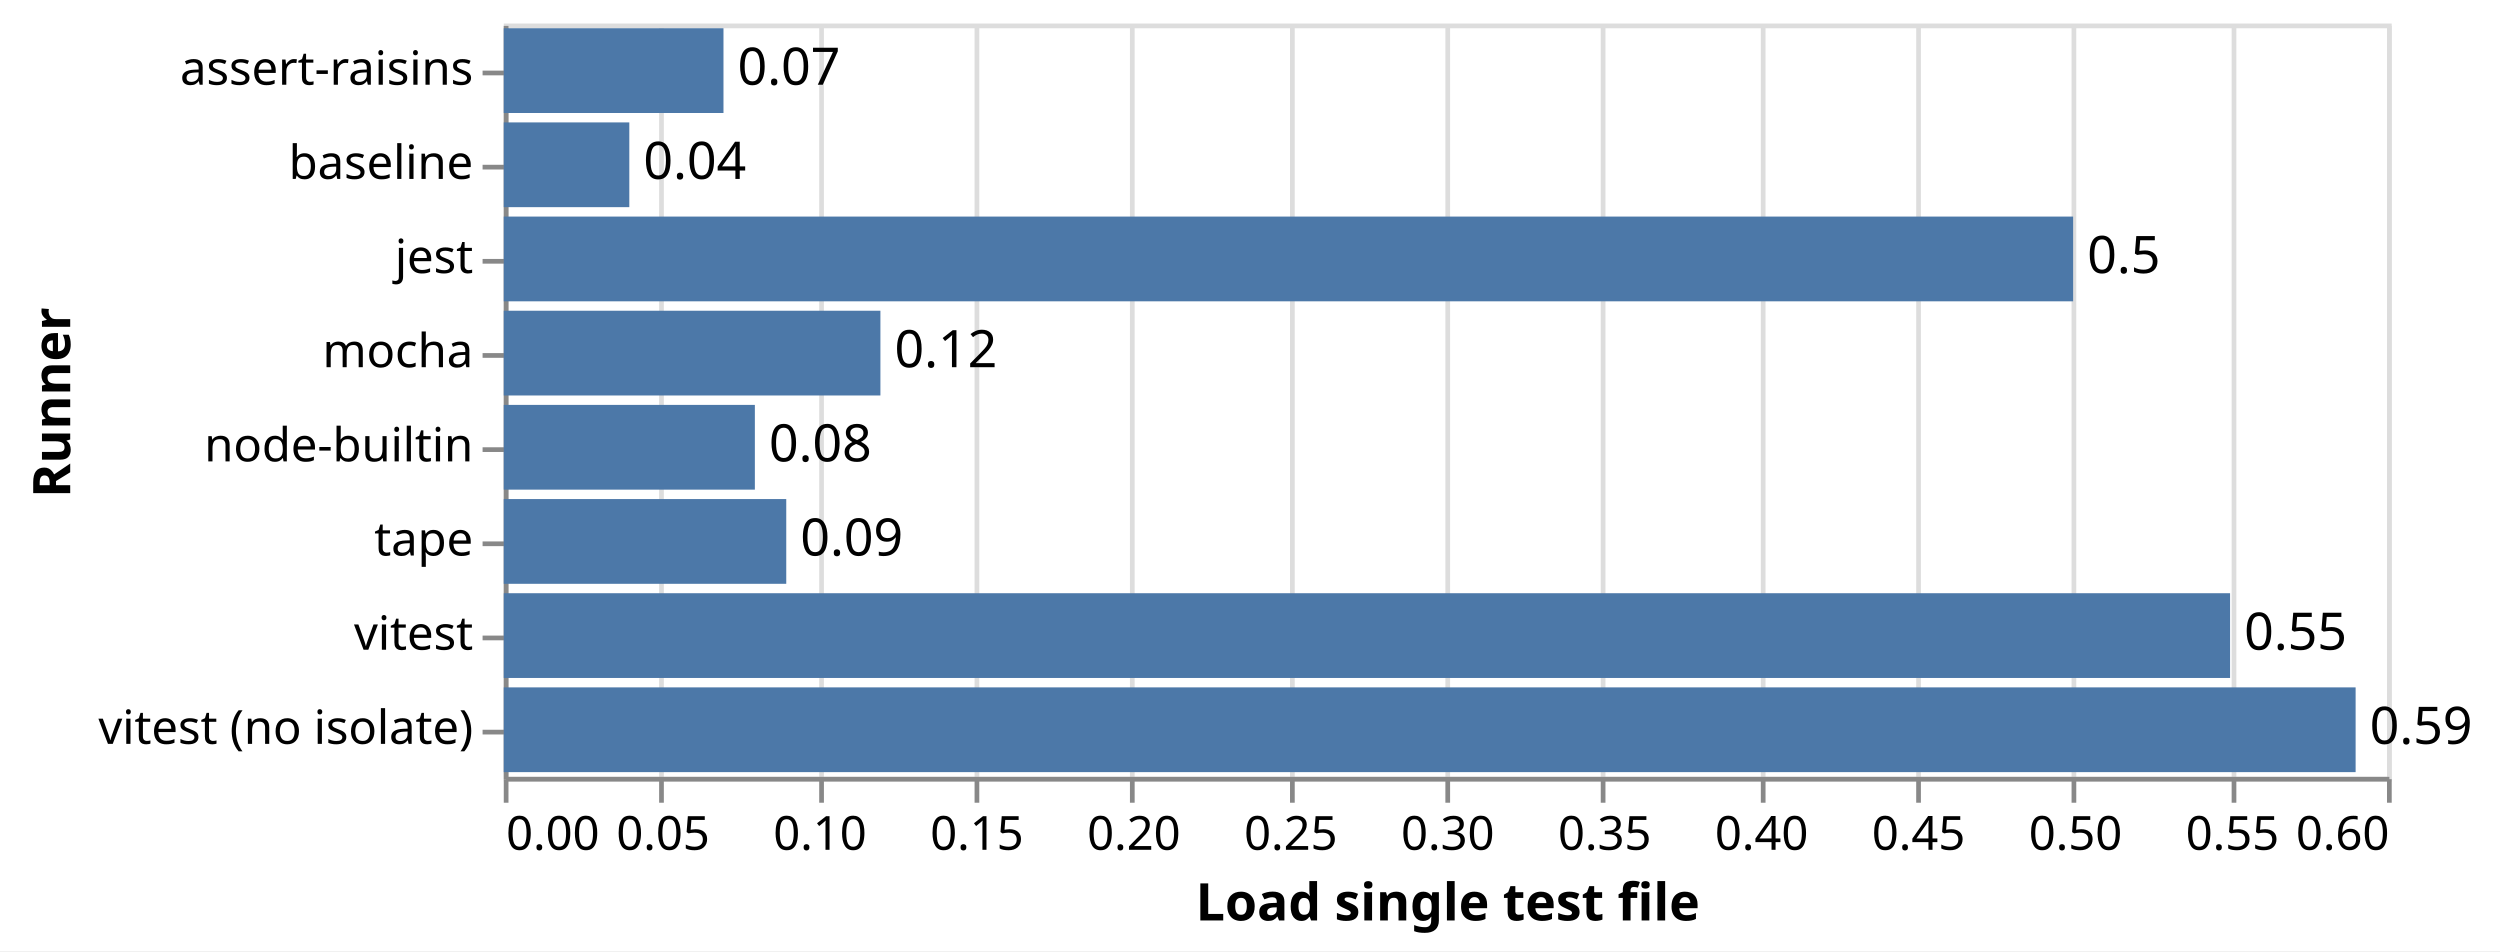
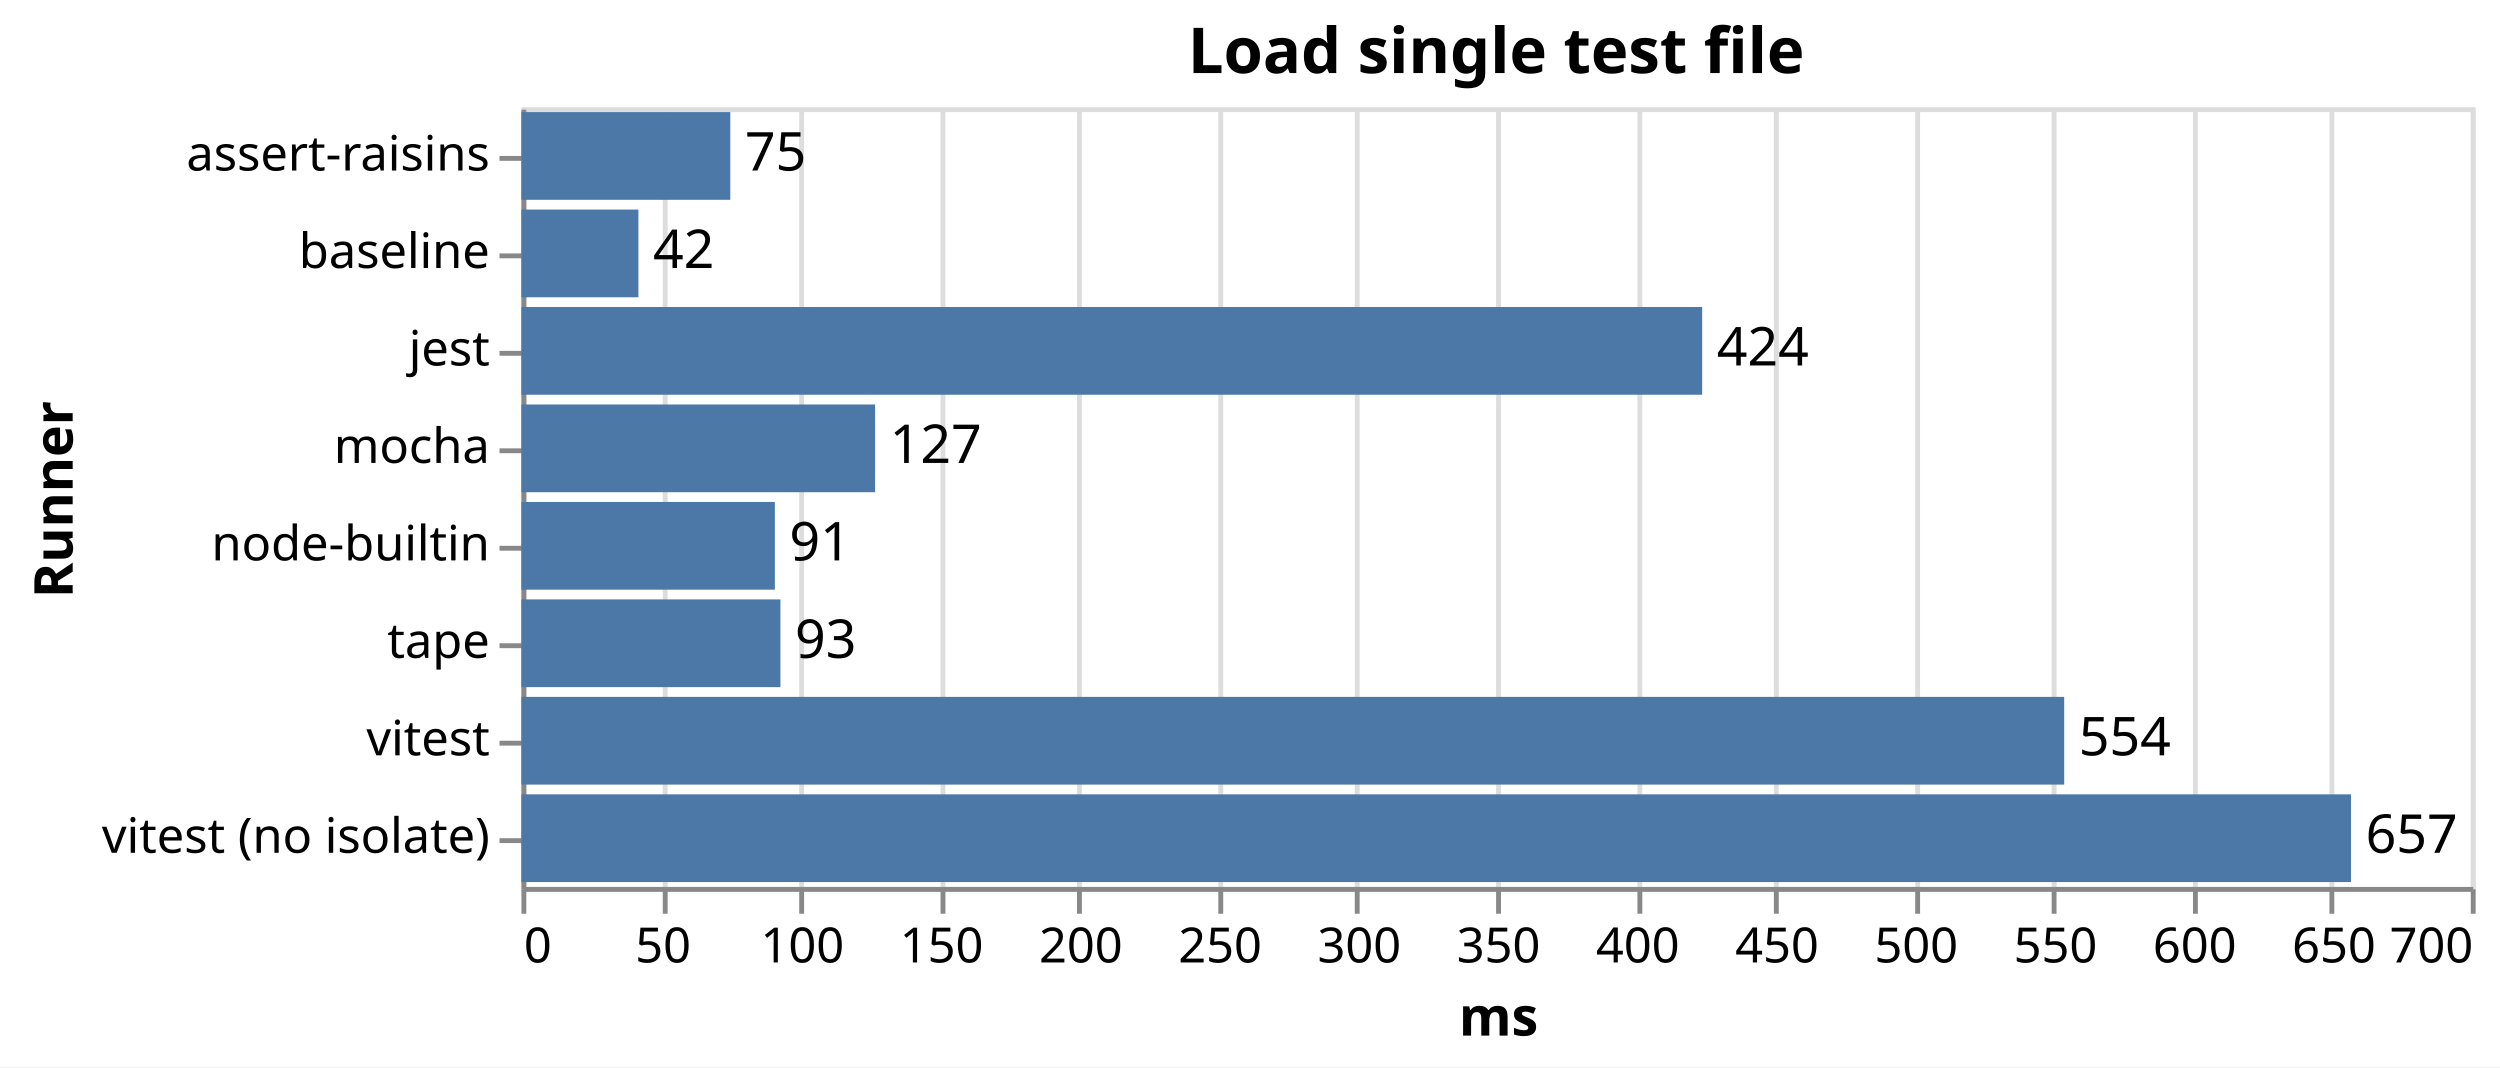
- <svg xmlns="http://www.w3.org/2000/svg" version="1.1" class="marks" width="531" height="202" viewBox="0 0 531 202">
-   <rect width="531" height="202" fill="white" />
-   <g fill="none" stroke-miterlimit="10" transform="translate(107,5)">
+ <svg xmlns="http://www.w3.org/2000/svg" version="1.1" class="marks" width="513" height="219" viewBox="0 0 513 219">
+   <rect width="513" height="219" fill="white" />
+   <g fill="none" stroke-miterlimit="10" transform="translate(107,22)">
    <g class="mark-group role-frame root" role="graphics-object" aria-roledescription="group mark container">
      <g transform="translate(0,0)">
        <path class="background" aria-hidden="true" d="M0.5,0.5h400v160h-400Z" stroke="#ddd" />
        <g>
          <g class="mark-group role-axis" aria-hidden="true">
            <g transform="translate(0.5,160.5)">
              <path class="background" aria-hidden="true" d="M0,0h0v0h0Z" pointer-events="none" />
              <g>
                <g class="mark-rule role-axis-grid" pointer-events="none">
                  <line transform="translate(0,0)" x2="0" y2="-160" stroke="#ddd" stroke-width="1" opacity="1" />
-                   <line transform="translate(33,0)" x2="0" y2="-160" stroke="#ddd" stroke-width="1" opacity="1" />
-                   <line transform="translate(67,0)" x2="0" y2="-160" stroke="#ddd" stroke-width="1" opacity="1" />
-                   <line transform="translate(100,0)" x2="0" y2="-160" stroke="#ddd" stroke-width="1" opacity="1" />
-                   <line transform="translate(133,0)" x2="0" y2="-160" stroke="#ddd" stroke-width="1" opacity="1" />
-                   <line transform="translate(167,0)" x2="0" y2="-160" stroke="#ddd" stroke-width="1" opacity="1" />
+                   <line transform="translate(29,0)" x2="0" y2="-160" stroke="#ddd" stroke-width="1" opacity="1" />
+                   <line transform="translate(57,0)" x2="0" y2="-160" stroke="#ddd" stroke-width="1" opacity="1" />
+                   <line transform="translate(86,0)" x2="0" y2="-160" stroke="#ddd" stroke-width="1" opacity="1" />
+                   <line transform="translate(114,0)" x2="0" y2="-160" stroke="#ddd" stroke-width="1" opacity="1" />
+                   <line transform="translate(143,0)" x2="0" y2="-160" stroke="#ddd" stroke-width="1" opacity="1" />
+                   <line transform="translate(171,0)" x2="0" y2="-160" stroke="#ddd" stroke-width="1" opacity="1" />
                  <line transform="translate(200,0)" x2="0" y2="-160" stroke="#ddd" stroke-width="1" opacity="1" />
-                   <line transform="translate(233,0)" x2="0" y2="-160" stroke="#ddd" stroke-width="1" opacity="1" />
-                   <line transform="translate(267,0)" x2="0" y2="-160" stroke="#ddd" stroke-width="1" opacity="1" />
-                   <line transform="translate(300,0)" x2="0" y2="-160" stroke="#ddd" stroke-width="1" opacity="1" />
-                   <line transform="translate(333,0)" x2="0" y2="-160" stroke="#ddd" stroke-width="1" opacity="1" />
-                   <line transform="translate(367,0)" x2="0" y2="-160" stroke="#ddd" stroke-width="1" opacity="1" />
+                   <line transform="translate(229,0)" x2="0" y2="-160" stroke="#ddd" stroke-width="1" opacity="1" />
+                   <line transform="translate(257,0)" x2="0" y2="-160" stroke="#ddd" stroke-width="1" opacity="1" />
+                   <line transform="translate(286,0)" x2="0" y2="-160" stroke="#ddd" stroke-width="1" opacity="1" />
+                   <line transform="translate(314,0)" x2="0" y2="-160" stroke="#ddd" stroke-width="1" opacity="1" />
+                   <line transform="translate(343,0)" x2="0" y2="-160" stroke="#ddd" stroke-width="1" opacity="1" />
+                   <line transform="translate(371,0)" x2="0" y2="-160" stroke="#ddd" stroke-width="1" opacity="1" />
                  <line transform="translate(400,0)" x2="0" y2="-160" stroke="#ddd" stroke-width="1" opacity="1" />
                </g>
              </g>
              <path class="foreground" aria-hidden="true" d="" pointer-events="none" display="none" />
            </g>
          </g>
-           <g class="mark-group role-axis" role="graphics-symbol" aria-roledescription="axis" aria-label="X-axis titled 'Load single test file' for a linear scale with values from 0.0 to 0.6">
+           <g class="mark-group role-axis" role="graphics-symbol" aria-roledescription="axis" aria-label="X-axis titled 'ms' for a linear scale with values from 0 to 700">
            <g transform="translate(0.5,160.5)">
              <path class="background" aria-hidden="true" d="M0,0h0v0h0Z" pointer-events="none" />
              <g>
                <g class="mark-rule role-axis-tick" pointer-events="none">
                  <line transform="translate(0,0)" x2="0" y2="5" stroke="#888" stroke-width="1" opacity="1" />
-                   <line transform="translate(33,0)" x2="0" y2="5" stroke="#888" stroke-width="1" opacity="1" />
-                   <line transform="translate(67,0)" x2="0" y2="5" stroke="#888" stroke-width="1" opacity="1" />
-                   <line transform="translate(100,0)" x2="0" y2="5" stroke="#888" stroke-width="1" opacity="1" />
-                   <line transform="translate(133,0)" x2="0" y2="5" stroke="#888" stroke-width="1" opacity="1" />
-                   <line transform="translate(167,0)" x2="0" y2="5" stroke="#888" stroke-width="1" opacity="1" />
+                   <line transform="translate(29,0)" x2="0" y2="5" stroke="#888" stroke-width="1" opacity="1" />
+                   <line transform="translate(57,0)" x2="0" y2="5" stroke="#888" stroke-width="1" opacity="1" />
+                   <line transform="translate(86,0)" x2="0" y2="5" stroke="#888" stroke-width="1" opacity="1" />
+                   <line transform="translate(114,0)" x2="0" y2="5" stroke="#888" stroke-width="1" opacity="1" />
+                   <line transform="translate(143,0)" x2="0" y2="5" stroke="#888" stroke-width="1" opacity="1" />
+                   <line transform="translate(171,0)" x2="0" y2="5" stroke="#888" stroke-width="1" opacity="1" />
                  <line transform="translate(200,0)" x2="0" y2="5" stroke="#888" stroke-width="1" opacity="1" />
-                   <line transform="translate(233,0)" x2="0" y2="5" stroke="#888" stroke-width="1" opacity="1" />
-                   <line transform="translate(267,0)" x2="0" y2="5" stroke="#888" stroke-width="1" opacity="1" />
-                   <line transform="translate(300,0)" x2="0" y2="5" stroke="#888" stroke-width="1" opacity="1" />
-                   <line transform="translate(333,0)" x2="0" y2="5" stroke="#888" stroke-width="1" opacity="1" />
-                   <line transform="translate(367,0)" x2="0" y2="5" stroke="#888" stroke-width="1" opacity="1" />
+                   <line transform="translate(229,0)" x2="0" y2="5" stroke="#888" stroke-width="1" opacity="1" />
+                   <line transform="translate(257,0)" x2="0" y2="5" stroke="#888" stroke-width="1" opacity="1" />
+                   <line transform="translate(286,0)" x2="0" y2="5" stroke="#888" stroke-width="1" opacity="1" />
+                   <line transform="translate(314,0)" x2="0" y2="5" stroke="#888" stroke-width="1" opacity="1" />
+                   <line transform="translate(343,0)" x2="0" y2="5" stroke="#888" stroke-width="1" opacity="1" />
+                   <line transform="translate(371,0)" x2="0" y2="5" stroke="#888" stroke-width="1" opacity="1" />
                  <line transform="translate(400,0)" x2="0" y2="5" stroke="#888" stroke-width="1" opacity="1" />
                </g>
                <g class="mark-text role-axis-label" pointer-events="none">
-                   <text text-anchor="start" transform="translate(0,15)" font-family="sans-serif" font-size="10px" fill="#000" opacity="1">0.00</text>
-                   <text text-anchor="middle" transform="translate(33.33333,15)" font-family="sans-serif" font-size="10px" fill="#000" opacity="1">0.05</text>
-                   <text text-anchor="middle" transform="translate(66.66667,15)" font-family="sans-serif" font-size="10px" fill="#000" opacity="1">0.10</text>
-                   <text text-anchor="middle" transform="translate(100,15)" font-family="sans-serif" font-size="10px" fill="#000" opacity="1">0.15</text>
-                   <text text-anchor="middle" transform="translate(133.3333,15)" font-family="sans-serif" font-size="10px" fill="#000" opacity="1">0.20</text>
-                   <text text-anchor="middle" transform="translate(166.6667,15)" font-family="sans-serif" font-size="10px" fill="#000" opacity="1">0.25</text>
-                   <text text-anchor="middle" transform="translate(200,15)" font-family="sans-serif" font-size="10px" fill="#000" opacity="1">0.30</text>
-                   <text text-anchor="middle" transform="translate(233.3333,15)" font-family="sans-serif" font-size="10px" fill="#000" opacity="1">0.35</text>
-                   <text text-anchor="middle" transform="translate(266.6667,15)" font-family="sans-serif" font-size="10px" fill="#000" opacity="1">0.40</text>
-                   <text text-anchor="middle" transform="translate(300,15)" font-family="sans-serif" font-size="10px" fill="#000" opacity="1">0.45</text>
-                   <text text-anchor="middle" transform="translate(333.3333,15)" font-family="sans-serif" font-size="10px" fill="#000" opacity="1">0.50</text>
-                   <text text-anchor="middle" transform="translate(366.6667,15)" font-family="sans-serif" font-size="10px" fill="#000" opacity="1">0.55</text>
-                   <text text-anchor="end" transform="translate(400,15)" font-family="sans-serif" font-size="10px" fill="#000" opacity="1">0.60</text>
+                   <text text-anchor="start" transform="translate(0,15)" font-family="sans-serif" font-size="10px" fill="#000" opacity="1">0</text>
+                   <text text-anchor="middle" transform="translate(28.57143,15)" font-family="sans-serif" font-size="10px" fill="#000" opacity="1">50</text>
+                   <text text-anchor="middle" transform="translate(57.14286,15)" font-family="sans-serif" font-size="10px" fill="#000" opacity="1">100</text>
+                   <text text-anchor="middle" transform="translate(85.71429,15)" font-family="sans-serif" font-size="10px" fill="#000" opacity="1">150</text>
+                   <text text-anchor="middle" transform="translate(114.2857,15)" font-family="sans-serif" font-size="10px" fill="#000" opacity="1">200</text>
+                   <text text-anchor="middle" transform="translate(142.8571,15)" font-family="sans-serif" font-size="10px" fill="#000" opacity="1">250</text>
+                   <text text-anchor="middle" transform="translate(171.4286,15)" font-family="sans-serif" font-size="10px" fill="#000" opacity="1">300</text>
+                   <text text-anchor="middle" transform="translate(200,15)" font-family="sans-serif" font-size="10px" fill="#000" opacity="1">350</text>
+                   <text text-anchor="middle" transform="translate(228.5714,15)" font-family="sans-serif" font-size="10px" fill="#000" opacity="1">400</text>
+                   <text text-anchor="middle" transform="translate(257.1429,15)" font-family="sans-serif" font-size="10px" fill="#000" opacity="1">450</text>
+                   <text text-anchor="middle" transform="translate(285.7143,15)" font-family="sans-serif" font-size="10px" fill="#000" opacity="1">500</text>
+                   <text text-anchor="middle" transform="translate(314.2857,15)" font-family="sans-serif" font-size="10px" fill="#000" opacity="1">550</text>
+                   <text text-anchor="middle" transform="translate(342.8571,15)" font-family="sans-serif" font-size="10px" fill="#000" opacity="1">600</text>
+                   <text text-anchor="middle" transform="translate(371.4286,15)" font-family="sans-serif" font-size="10px" fill="#000" opacity="1">650</text>
+                   <text text-anchor="end" transform="translate(400,15)" font-family="sans-serif" font-size="10px" fill="#000" opacity="1">700</text>
                </g>
                <g class="mark-rule role-axis-domain" pointer-events="none">
                  <line transform="translate(0,0)" x2="400" y2="0" stroke="#888" stroke-width="1" opacity="1" />
                </g>
                <g class="mark-text role-axis-title" pointer-events="none">
-                   <text text-anchor="middle" transform="translate(200,30)" font-family="sans-serif" font-size="11px" font-weight="bold" fill="#000" opacity="1">Load single test file</text>
+                   <text text-anchor="middle" transform="translate(200,30)" font-family="sans-serif" font-size="11px" font-weight="bold" fill="#000" opacity="1">ms</text>
                </g>
              </g>
              <path class="foreground" aria-hidden="true" d="" pointer-events="none" display="none" />
            </g>
          </g>
          <g class="mark-group role-axis" role="graphics-symbol" aria-roledescription="axis" aria-label="Y-axis titled 'Runner' for a discrete scale with 8 values: assert-raisins, baseline, jest, mocha, node-builtin, ending with vitest (no isolate)">
            <g transform="translate(0.5,0.5)">
              <path class="background" aria-hidden="true" d="M0,0h0v0h0Z" pointer-events="none" />
              <g>
                <g class="mark-rule role-axis-tick" pointer-events="none">
                  <line transform="translate(0,10)" x2="-5" y2="0" stroke="#888" stroke-width="1" opacity="1" />
                  <line transform="translate(0,30)" x2="-5" y2="0" stroke="#888" stroke-width="1" opacity="1" />
                  <line transform="translate(0,50)" x2="-5" y2="0" stroke="#888" stroke-width="1" opacity="1" />
                  <line transform="translate(0,70)" x2="-5" y2="0" stroke="#888" stroke-width="1" opacity="1" />
                  <line transform="translate(0,90)" x2="-5" y2="0" stroke="#888" stroke-width="1" opacity="1" />
                  <line transform="translate(0,110)" x2="-5" y2="0" stroke="#888" stroke-width="1" opacity="1" />
                  <line transform="translate(0,130)" x2="-5" y2="0" stroke="#888" stroke-width="1" opacity="1" />
                  <line transform="translate(0,150)" x2="-5" y2="0" stroke="#888" stroke-width="1" opacity="1" />
                </g>
                <g class="mark-text role-axis-label" pointer-events="none">
                  <text text-anchor="end" transform="translate(-7,12.5)" font-family="sans-serif" font-size="10px" fill="#000" opacity="1">assert-raisins</text>
                  <text text-anchor="end" transform="translate(-7,32.5)" font-family="sans-serif" font-size="10px" fill="#000" opacity="1">baseline</text>
                  <text text-anchor="end" transform="translate(-7,52.5)" font-family="sans-serif" font-size="10px" fill="#000" opacity="1">jest</text>
                  <text text-anchor="end" transform="translate(-7,72.5)" font-family="sans-serif" font-size="10px" fill="#000" opacity="1">mocha</text>
                  <text text-anchor="end" transform="translate(-7,92.5)" font-family="sans-serif" font-size="10px" fill="#000" opacity="1">node-builtin</text>
                  <text text-anchor="end" transform="translate(-7,112.5)" font-family="sans-serif" font-size="10px" fill="#000" opacity="1">tape</text>
                  <text text-anchor="end" transform="translate(-7,132.5)" font-family="sans-serif" font-size="10px" fill="#000" opacity="1">vitest</text>
                  <text text-anchor="end" transform="translate(-7,152.5)" font-family="sans-serif" font-size="10px" fill="#000" opacity="1">vitest (no isolate)</text>
                </g>
                <g class="mark-rule role-axis-domain" pointer-events="none">
                  <line transform="translate(0,0)" x2="0" y2="160" stroke="#888" stroke-width="1" opacity="1" />
                </g>
                <g class="mark-text role-axis-title" pointer-events="none">
                  <text text-anchor="middle" transform="translate(-90.58789,80) rotate(-90) translate(0,-2)" font-family="sans-serif" font-size="11px" font-weight="bold" fill="#000" opacity="1">Runner</text>
                </g>
              </g>
              <path class="foreground" aria-hidden="true" d="" pointer-events="none" display="none" />
            </g>
          </g>
          <g class="mark-rect role-mark layer_0_marks" role="graphics-object" aria-roledescription="rect mark container">
-             <path aria-label="time: 0.07; name: assert-raisins" role="graphics-symbol" aria-roledescription="bar" d="M0,1h46.667v18h-46.667Z" fill="#4c78a8" />
-             <path aria-label="time: 0.04; name: baseline" role="graphics-symbol" aria-roledescription="bar" d="M0,21h26.667v18h-26.667Z" fill="#4c78a8" />
-             <path aria-label="time: 0.5; name: jest" role="graphics-symbol" aria-roledescription="bar" d="M0,41h333.333v18h-333.333Z" fill="#4c78a8" />
-             <path aria-label="time: 0.12; name: mocha" role="graphics-symbol" aria-roledescription="bar" d="M0,61h80v18h-80Z" fill="#4c78a8" />
-             <path aria-label="time: 0.08; name: node-builtin" role="graphics-symbol" aria-roledescription="bar" d="M0,81h53.333v18h-53.333Z" fill="#4c78a8" />
-             <path aria-label="time: 0.09; name: tape" role="graphics-symbol" aria-roledescription="bar" d="M0,101h60v18h-60Z" fill="#4c78a8" />
-             <path aria-label="time: 0.55; name: vitest" role="graphics-symbol" aria-roledescription="bar" d="M0,121h366.667v18h-366.667Z" fill="#4c78a8" />
-             <path aria-label="time: 0.59; name: vitest (no isolate)" role="graphics-symbol" aria-roledescription="bar" d="M0,141h393.333v18h-393.333Z" fill="#4c78a8" />
+             <path aria-label="ms: 75; name: assert-raisins" role="graphics-symbol" aria-roledescription="bar" d="M0,1h42.857v18h-42.857Z" fill="#4c78a8" />
+             <path aria-label="ms: 42; name: baseline" role="graphics-symbol" aria-roledescription="bar" d="M0,21h24v18h-24Z" fill="#4c78a8" />
+             <path aria-label="ms: 424; name: jest" role="graphics-symbol" aria-roledescription="bar" d="M0,41h242.286v18h-242.286Z" fill="#4c78a8" />
+             <path aria-label="ms: 127; name: mocha" role="graphics-symbol" aria-roledescription="bar" d="M0,61h72.571v18h-72.571Z" fill="#4c78a8" />
+             <path aria-label="ms: 91; name: node-builtin" role="graphics-symbol" aria-roledescription="bar" d="M0,81h52v18h-52Z" fill="#4c78a8" />
+             <path aria-label="ms: 93; name: tape" role="graphics-symbol" aria-roledescription="bar" d="M0,101h53.143v18h-53.143Z" fill="#4c78a8" />
+             <path aria-label="ms: 554; name: vitest" role="graphics-symbol" aria-roledescription="bar" d="M0,121h316.571v18h-316.571Z" fill="#4c78a8" />
+             <path aria-label="ms: 657; name: vitest (no isolate)" role="graphics-symbol" aria-roledescription="bar" d="M0,141h375.429v18h-375.429Z" fill="#4c78a8" />
          </g>
          <g class="mark-text role-mark layer_1_marks" role="graphics-object" aria-roledescription="text mark container">
-             <text aria-label="time: 0.07; name: assert-raisins" role="graphics-symbol" aria-roledescription="text mark" text-anchor="start" transform="translate(49.66667,13)" font-family="sans-serif" font-size="11px" fill="black">0.07</text>
-             <text aria-label="time: 0.04; name: baseline" role="graphics-symbol" aria-roledescription="text mark" text-anchor="start" transform="translate(29.66667,33)" font-family="sans-serif" font-size="11px" fill="black">0.04</text>
-             <text aria-label="time: 0.5; name: jest" role="graphics-symbol" aria-roledescription="text mark" text-anchor="start" transform="translate(336.3333,53)" font-family="sans-serif" font-size="11px" fill="black">0.5</text>
-             <text aria-label="time: 0.12; name: mocha" role="graphics-symbol" aria-roledescription="text mark" text-anchor="start" transform="translate(83,73)" font-family="sans-serif" font-size="11px" fill="black">0.12</text>
-             <text aria-label="time: 0.08; name: node-builtin" role="graphics-symbol" aria-roledescription="text mark" text-anchor="start" transform="translate(56.33333,93)" font-family="sans-serif" font-size="11px" fill="black">0.08</text>
-             <text aria-label="time: 0.09; name: tape" role="graphics-symbol" aria-roledescription="text mark" text-anchor="start" transform="translate(63,113)" font-family="sans-serif" font-size="11px" fill="black">0.09</text>
-             <text aria-label="time: 0.55; name: vitest" role="graphics-symbol" aria-roledescription="text mark" text-anchor="start" transform="translate(369.6667,133)" font-family="sans-serif" font-size="11px" fill="black">0.55</text>
-             <text aria-label="time: 0.59; name: vitest (no isolate)" role="graphics-symbol" aria-roledescription="text mark" text-anchor="start" transform="translate(396.3333,153)" font-family="sans-serif" font-size="11px" fill="black">0.59</text>
+             <text aria-label="ms: 75; name: assert-raisins" role="graphics-symbol" aria-roledescription="text mark" text-anchor="start" transform="translate(45.85714,13)" font-family="sans-serif" font-size="11px" fill="black">75</text>
+             <text aria-label="ms: 42; name: baseline" role="graphics-symbol" aria-roledescription="text mark" text-anchor="start" transform="translate(27,33)" font-family="sans-serif" font-size="11px" fill="black">42</text>
+             <text aria-label="ms: 424; name: jest" role="graphics-symbol" aria-roledescription="text mark" text-anchor="start" transform="translate(245.2857,53)" font-family="sans-serif" font-size="11px" fill="black">424</text>
+             <text aria-label="ms: 127; name: mocha" role="graphics-symbol" aria-roledescription="text mark" text-anchor="start" transform="translate(75.57143,73)" font-family="sans-serif" font-size="11px" fill="black">127</text>
+             <text aria-label="ms: 91; name: node-builtin" role="graphics-symbol" aria-roledescription="text mark" text-anchor="start" transform="translate(55,93)" font-family="sans-serif" font-size="11px" fill="black">91</text>
+             <text aria-label="ms: 93; name: tape" role="graphics-symbol" aria-roledescription="text mark" text-anchor="start" transform="translate(56.14286,113)" font-family="sans-serif" font-size="11px" fill="black">93</text>
+             <text aria-label="ms: 554; name: vitest" role="graphics-symbol" aria-roledescription="text mark" text-anchor="start" transform="translate(319.5714,133)" font-family="sans-serif" font-size="11px" fill="black">554</text>
+             <text aria-label="ms: 657; name: vitest (no isolate)" role="graphics-symbol" aria-roledescription="text mark" text-anchor="start" transform="translate(378.4286,153)" font-family="sans-serif" font-size="11px" fill="black">657</text>
+           </g>
+           <g class="mark-group role-title">
+             <g transform="translate(200,-17)">
+               <path class="background" aria-hidden="true" d="M0,0h0v0h0Z" pointer-events="none" />
+               <g>
+                 <g class="mark-text role-title-text" role="graphics-symbol" aria-roledescription="title" aria-label="Title text 'Load single test file'" pointer-events="none">
+                   <text text-anchor="middle" transform="translate(0,10)" font-family="sans-serif" font-size="13px" font-weight="bold" fill="#000" opacity="1">Load single test file</text>
+                 </g>
+               </g>
+               <path class="foreground" aria-hidden="true" d="" pointer-events="none" display="none" />
+             </g>
          </g>
        </g>
        <path class="foreground" aria-hidden="true" d="" display="none" />
      </g>
    </g>
  </g>
</svg>
